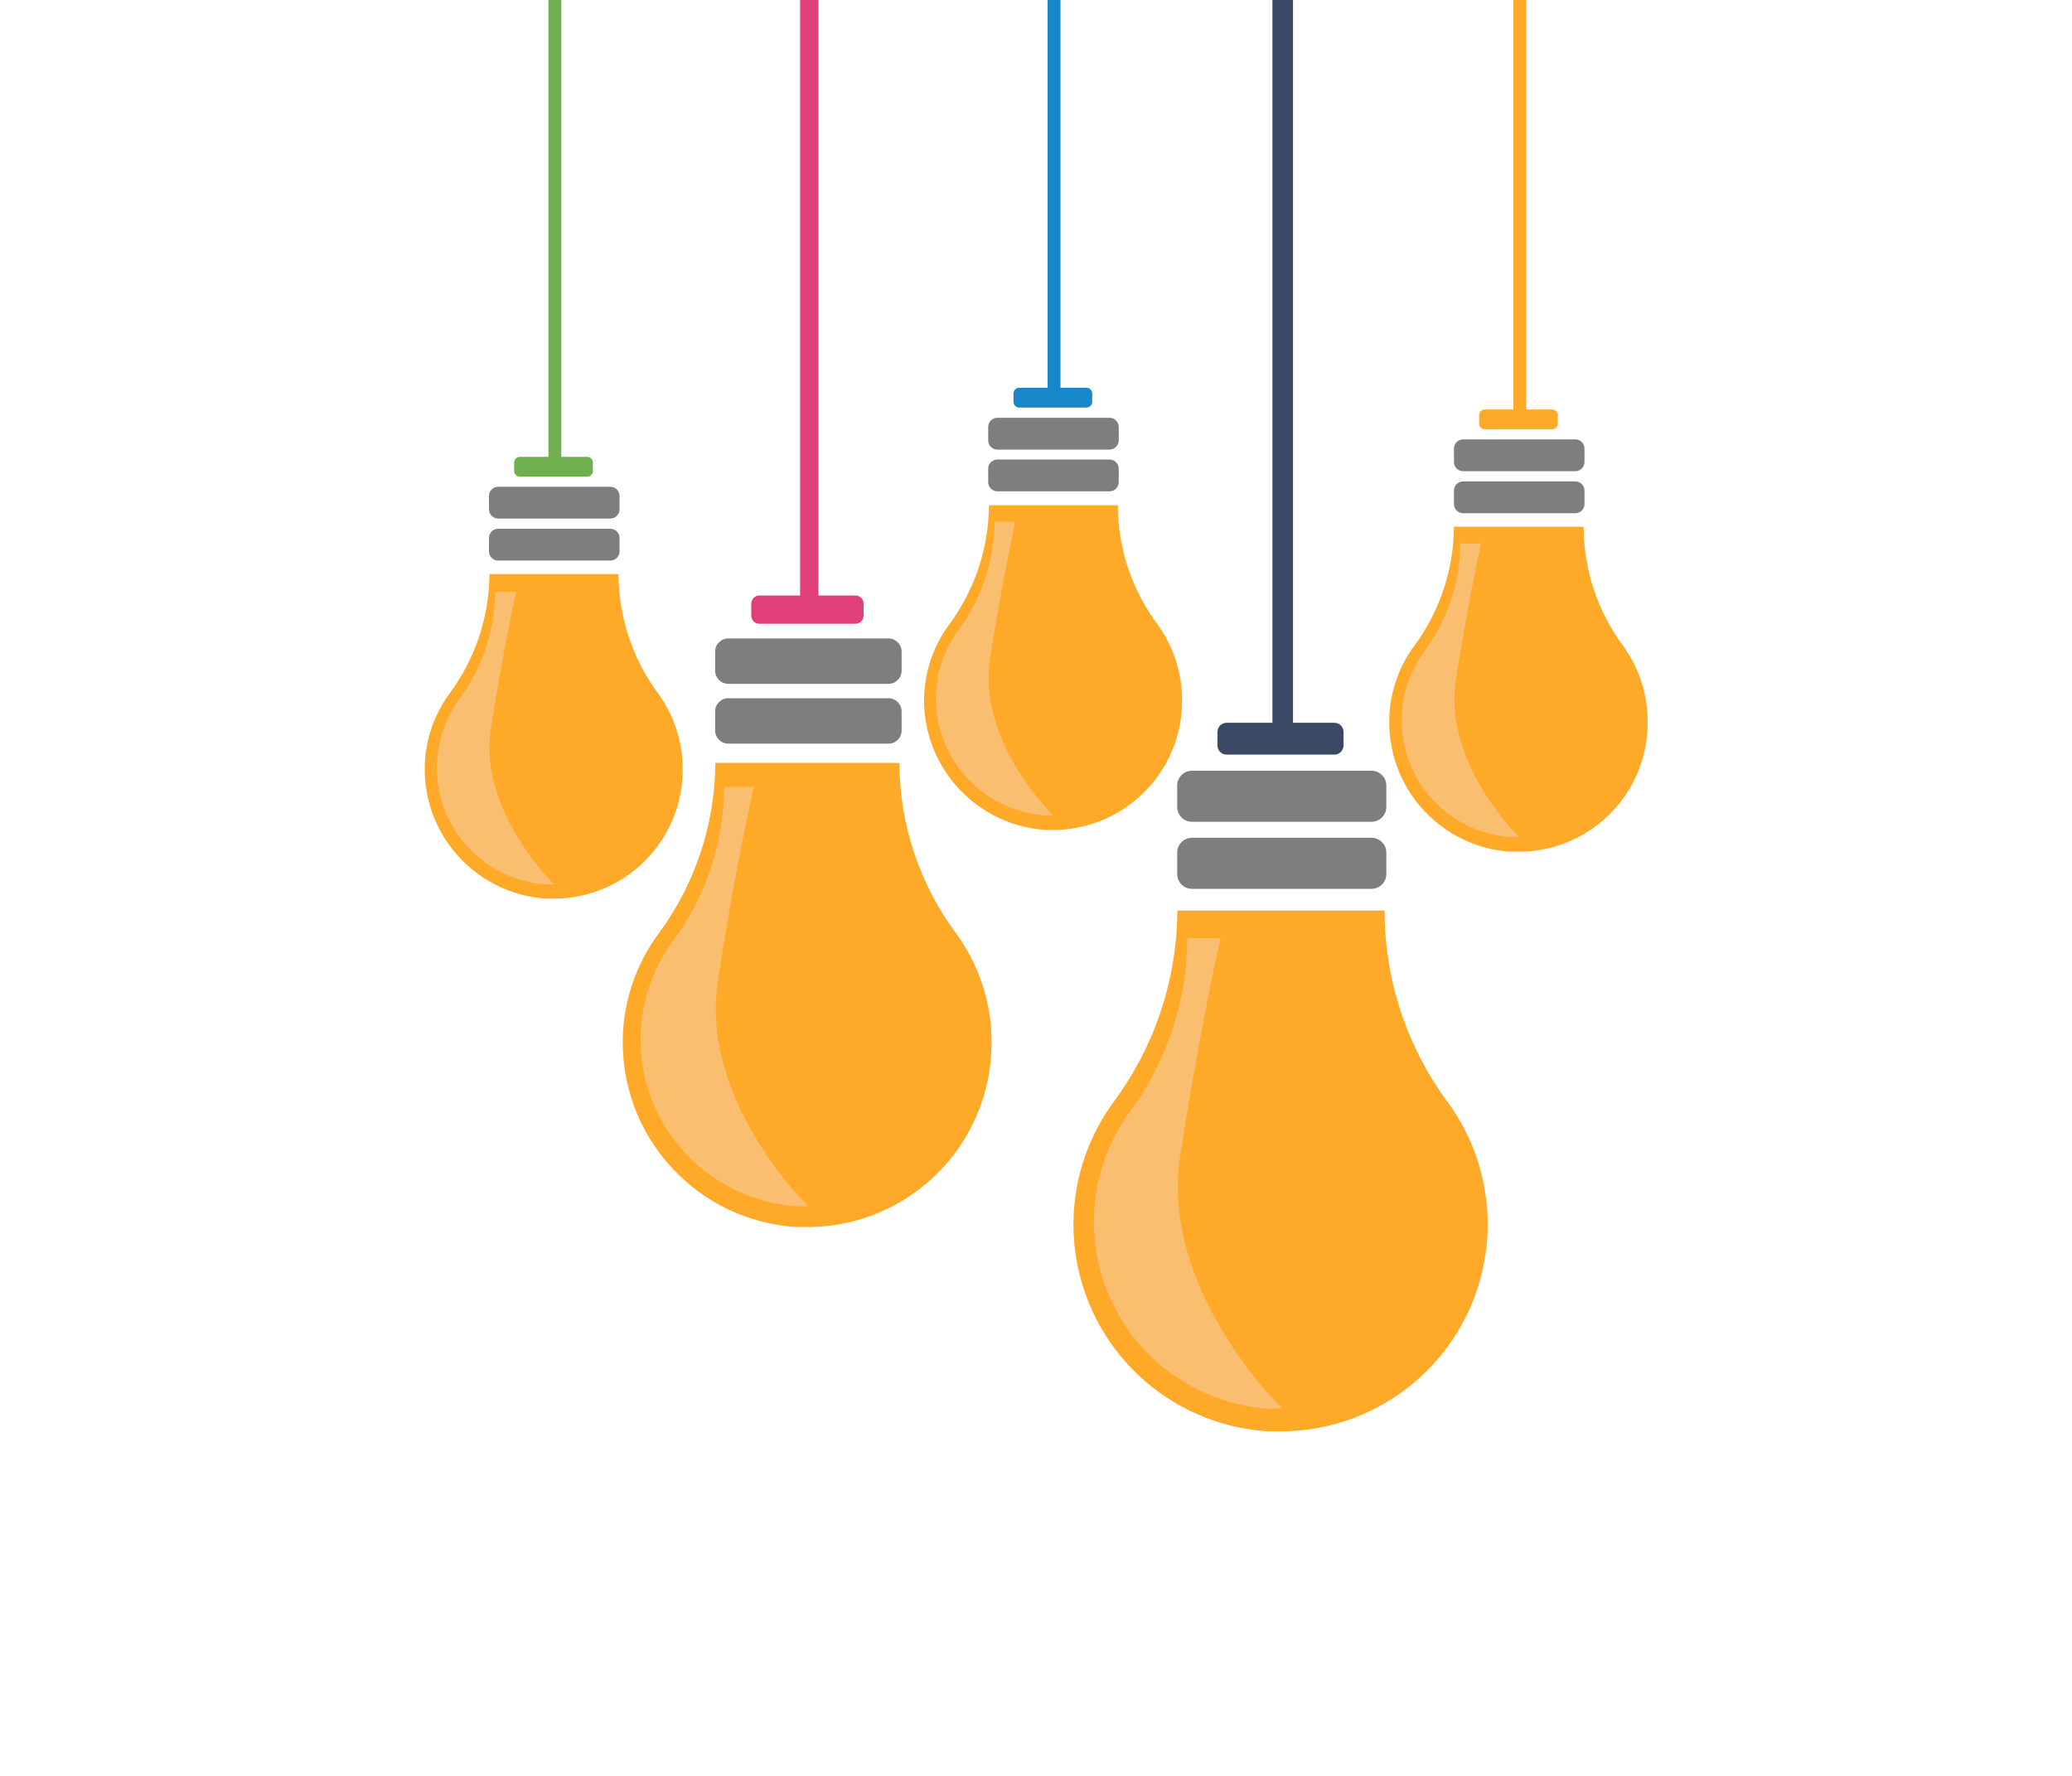
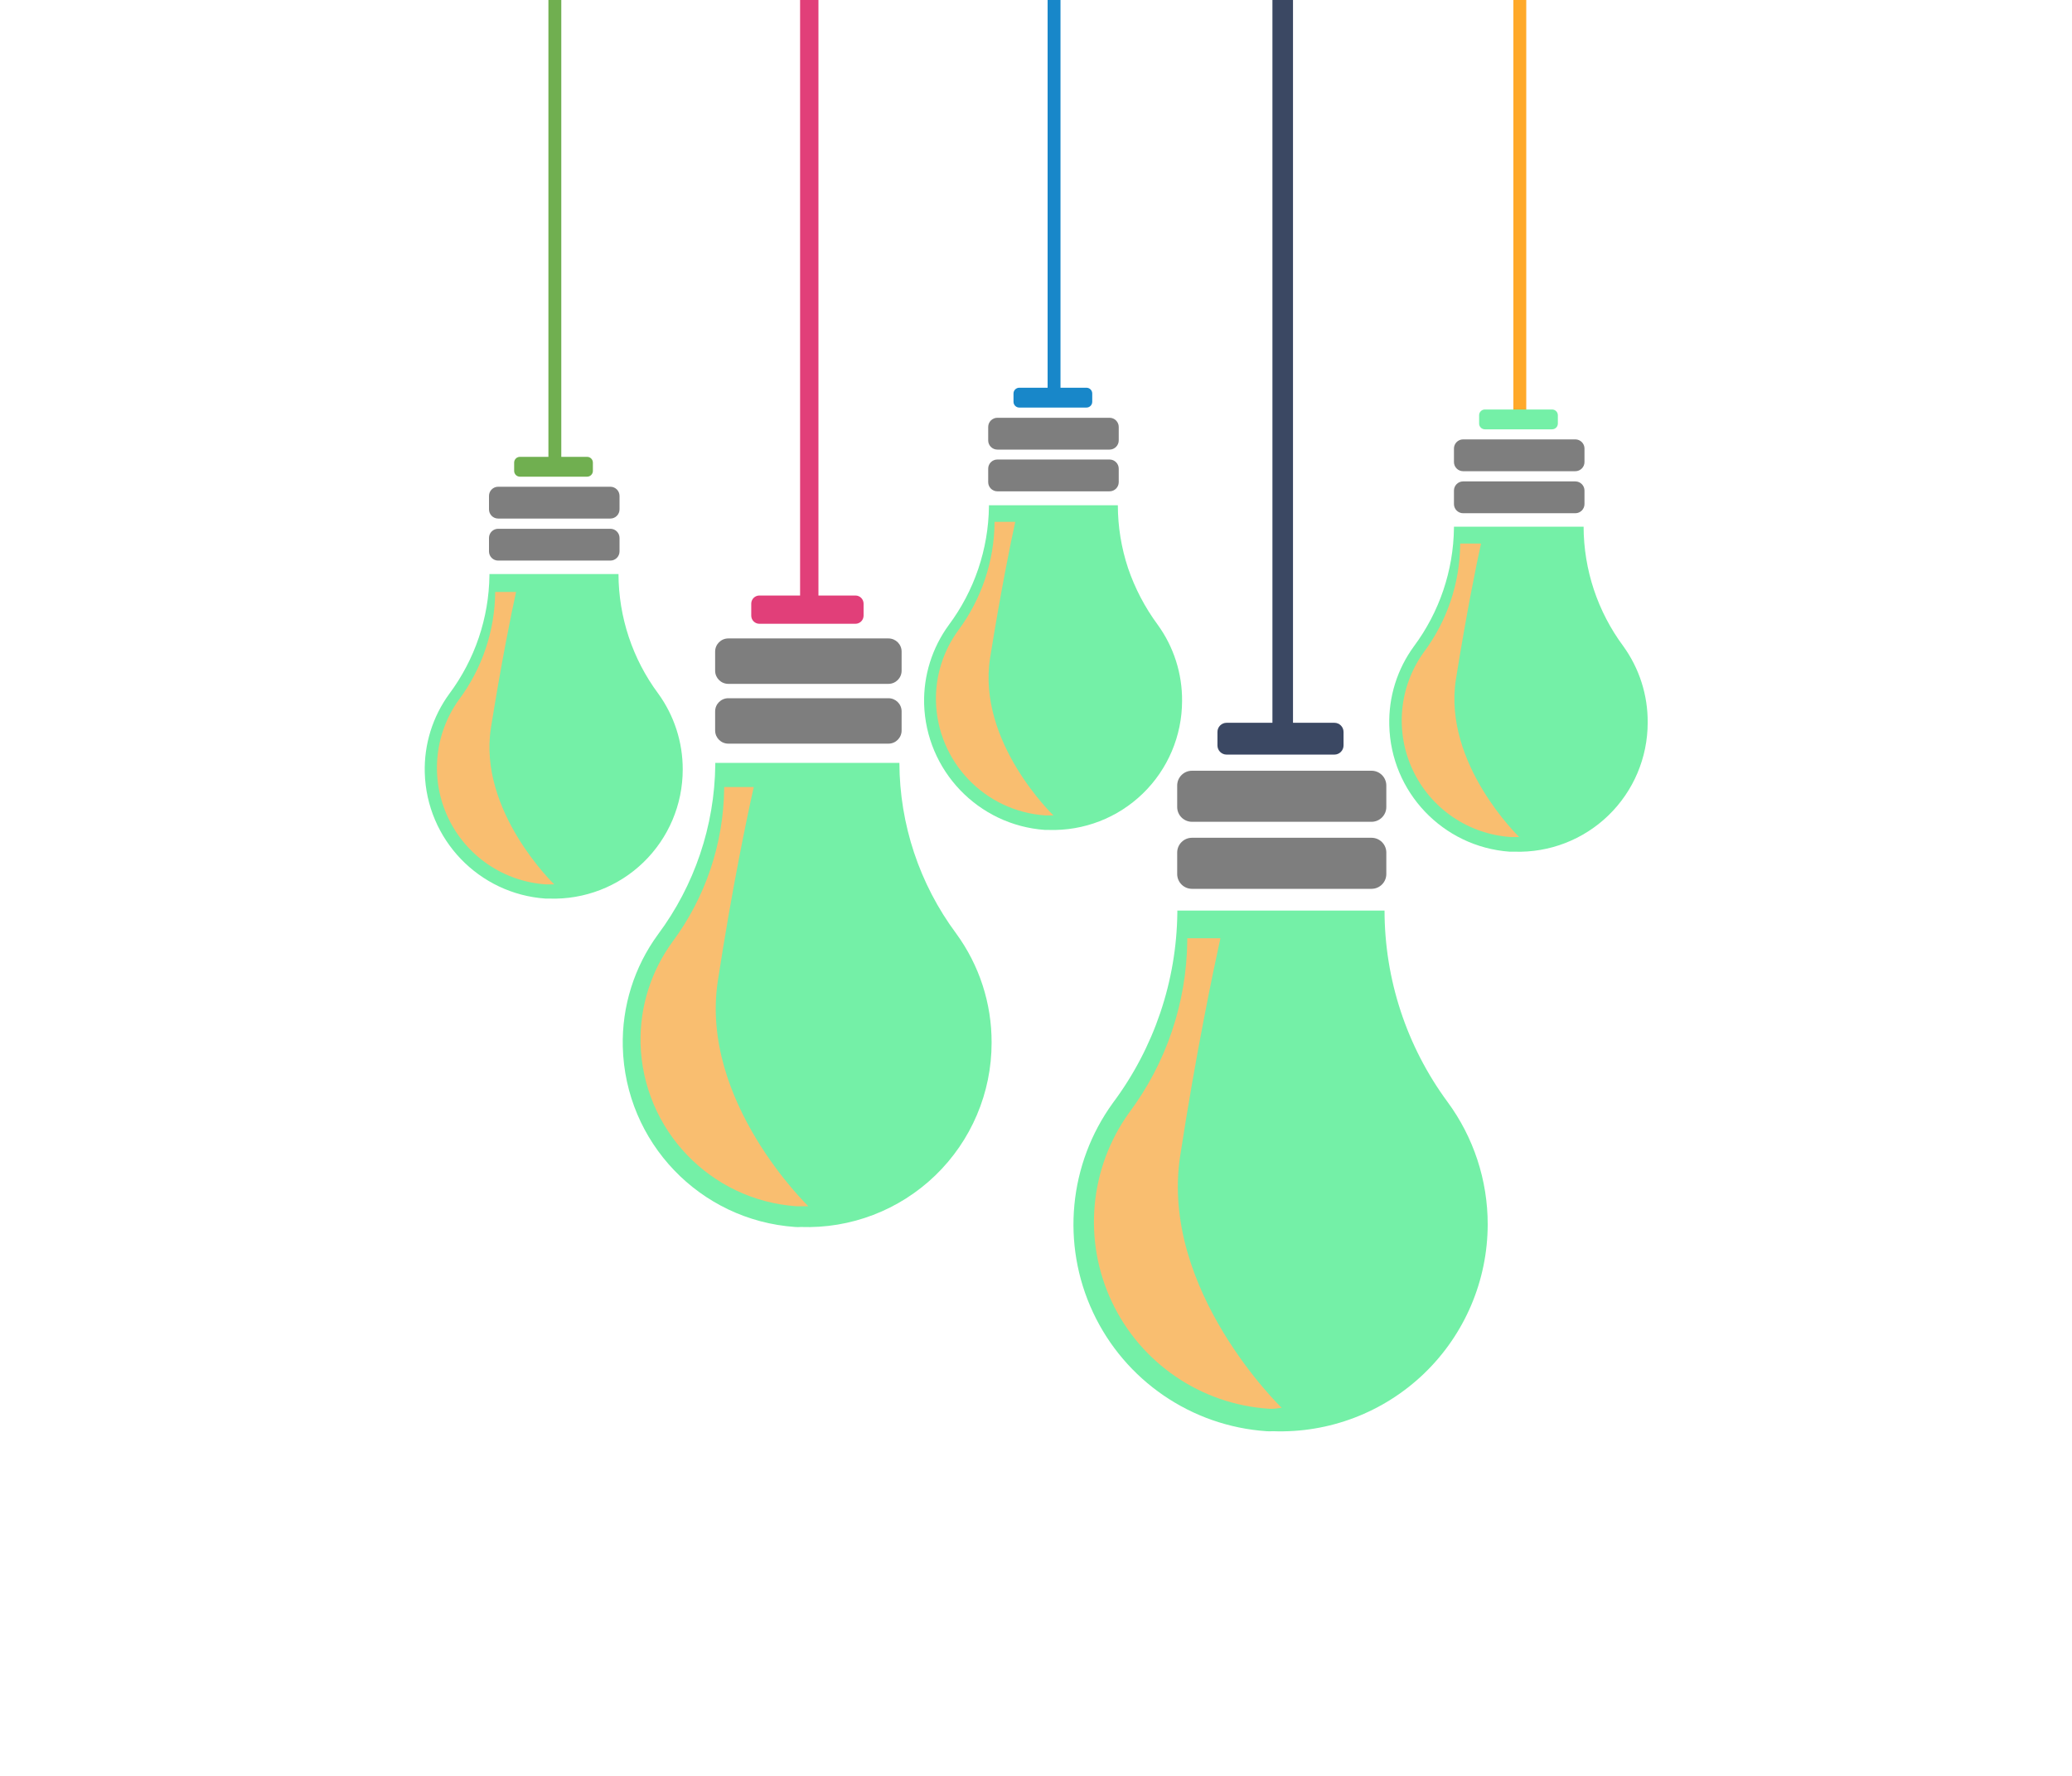
<svg xmlns="http://www.w3.org/2000/svg" id="Calque_1" data-name="Calque 1" viewBox="0 0 140 120">
  <defs>
-     <style>.cls-1{fill:#ffa929}.cls-2{fill:#7e7e7e}.cls-5{fill:#f9be70}</style>
+     <style>.cls-1{fill:#74f0a7}.cls-2{fill:#7e7e7e}.cls-5{fill:#f9be70}</style>
  </defs>
  <path class="cls-1" d="M67 70.46a12.45 12.45 0 0 1-12.9 12.45 2.26 2.26 0 0 1-.37 0 12.52 12.52 0 0 1-11.65-12.18 12.34 12.34 0 0 1 2.38-7.59 19.57 19.57 0 0 0 3.87-11.46v-.13h12.44a19.43 19.43 0 0 0 3.83 11.52 12.43 12.43 0 0 1 2.4 7.39z" />
  <rect class="cls-2" x="48.32" y="47.17" width="12.6" height="3.07" rx=".89" transform="rotate(-180 54.62 48.71)" />
  <rect class="cls-2" x="48.32" y="43.14" width="12.6" height="3.07" rx=".89" transform="rotate(-180 54.62 44.675)" />
  <rect x="50.75" y="40.24" width="7.59" height="1.91" rx=".55" transform="rotate(-180 54.55 41.195)" fill="#e13f79" />
  <path stroke="#e13f79" stroke-width="1.24" fill="none" stroke-miterlimit="10" d="M54.68 40.59V0" />
  <path class="cls-5" d="M54.62 81.51h-.8a11.33 11.33 0 0 1-10.54-11 11.21 11.21 0 0 1 2.15-6.86 17.72 17.72 0 0 0 3.5-10.36v-.11h2c-.43 1.91-1.47 6.85-2.43 13.12-1.23 8.13 6.12 15.21 6.12 15.21z" />
  <path class="cls-1" d="M79.87 47.36a8.73 8.73 0 0 1-9 8.72 2.26 2.26 0 0 1-.26 0 8.79 8.79 0 0 1-8.17-8.53 8.67 8.67 0 0 1 1.67-5.32 13.68 13.68 0 0 0 2.71-8v-.09h8.71a13.56 13.56 0 0 0 .69 4.25 14.06 14.06 0 0 0 2 3.82 8.66 8.66 0 0 1 1.65 5.15z" />
  <rect class="cls-2" x="66.77" y="31.06" width="8.82" height="2.15" rx=".62" transform="rotate(-180 71.18 32.13)" />
  <rect class="cls-2" x="66.77" y="28.23" width="8.82" height="2.15" rx=".62" transform="rotate(-180 71.18 29.305)" />
  <rect x="68.47" y="26.2" width="5.32" height="1.34" rx=".39" transform="rotate(-180 71.135 26.87)" fill="#1887c9" />
  <path stroke-width=".87" stroke="#1887c9" fill="none" stroke-miterlimit="10" d="M71.22 26.44V0" />
  <path class="cls-5" d="M71.18 55.1h-.55a7.93 7.93 0 0 1-7.39-7.71 7.82 7.82 0 0 1 1.51-4.8 12.43 12.43 0 0 0 2.45-7.25v-.08h1.4c-.3 1.34-1 4.8-1.7 9.19-.9 5.69 4.28 10.65 4.28 10.65z" />
  <path stroke="#70af50" stroke-width=".87" fill="none" stroke-miterlimit="10" d="M37.49 31.11V0" />
  <path class="cls-1" d="M46.13 52a8.72 8.72 0 0 1-9 8.72h-.26a8.77 8.77 0 0 1-8.17-8.52 8.64 8.64 0 0 1 1.66-5.32 13.68 13.68 0 0 0 2.71-8v-.09h8.72a13.6 13.6 0 0 0 2.68 8.07A8.7 8.7 0 0 1 46.13 52z" />
  <rect class="cls-2" x="33.04" y="35.72" width="8.82" height="2.15" rx=".62" transform="rotate(-180 37.45 36.8)" />
  <rect class="cls-2" x="33.04" y="32.9" width="8.82" height="2.15" rx=".62" transform="rotate(-180 37.45 33.97)" />
  <rect x="34.74" y="30.87" width="5.32" height="1.34" rx=".39" transform="rotate(-180 37.4 31.54)" fill="#70af50" />
  <path class="cls-5" d="M37.45 59.76h-.56A7.89 7.89 0 0 1 31 47.29 12.36 12.36 0 0 0 33.46 40h1.41c-.3 1.33-1 4.8-1.7 9.19-.87 5.62 4.28 10.57 4.28 10.57z" />
  <path stroke="#ffa929" stroke-width=".87" fill="none" stroke-miterlimit="10" d="M102.69 27.91V0" />
  <path class="cls-1" d="M111.33 48.83a8.72 8.72 0 0 1-9 8.72H102A8.77 8.77 0 0 1 93.87 49a8.64 8.64 0 0 1 1.66-5.32 13.68 13.68 0 0 0 2.71-8v-.09H107a13.6 13.6 0 0 0 2.68 8.07 8.7 8.7 0 0 1 1.65 5.17z" />
  <rect class="cls-2" x="98.24" y="32.52" width="8.82" height="2.15" rx=".62" transform="rotate(-180 102.65 33.6)" />
  <rect class="cls-2" x="98.24" y="29.7" width="8.82" height="2.15" rx=".62" transform="rotate(-180 102.65 30.77)" />
  <rect class="cls-1" x="99.94" y="27.67" width="5.32" height="1.34" rx=".39" transform="rotate(-180 102.6 28.34)" />
  <path class="cls-5" d="M102.65 56.56h-.56a7.89 7.89 0 0 1-5.88-12.5 12.36 12.36 0 0 0 2.45-7.25v-.08h1.41c-.3 1.33-1 4.8-1.7 9.19-.87 5.69 4.28 10.64 4.28 10.64z" />
  <path class="cls-1" d="M100.52 82.74A14 14 0 0 1 86 96.71a3 3 0 0 1-.42 0A14 14 0 0 1 75.2 74.52a21.88 21.88 0 0 0 4.35-12.85v-.14h14a21.81 21.81 0 0 0 4.25 12.92 13.93 13.93 0 0 1 2.72 8.29z" />
  <rect class="cls-2" x="79.54" y="56.62" width="14.13" height="3.45" rx="1" transform="rotate(-180 86.605 58.34)" />
  <rect class="cls-2" x="79.54" y="52.09" width="14.13" height="3.45" rx="1" transform="rotate(-180 86.605 53.81)" />
  <rect x="82.27" y="48.84" width="8.52" height="2.15" rx=".62" transform="rotate(-180 86.525 49.915)" fill="#3b4863" />
  <path stroke="#3b4863" stroke-width="1.39" fill="none" stroke-miterlimit="10" d="M86.67 49.23V0" />
  <path class="cls-5" d="M86.6 95.13l-.51.06a2.41 2.41 0 0 1-.38 0 12.65 12.65 0 0 1-9.42-20 19.75 19.75 0 0 0 3.93-11.61v-.18h2.24c-.47 2.14-1.64 7.69-2.72 14.72-1.38 9.07 6.86 17.01 6.86 17.01z" />
</svg>
